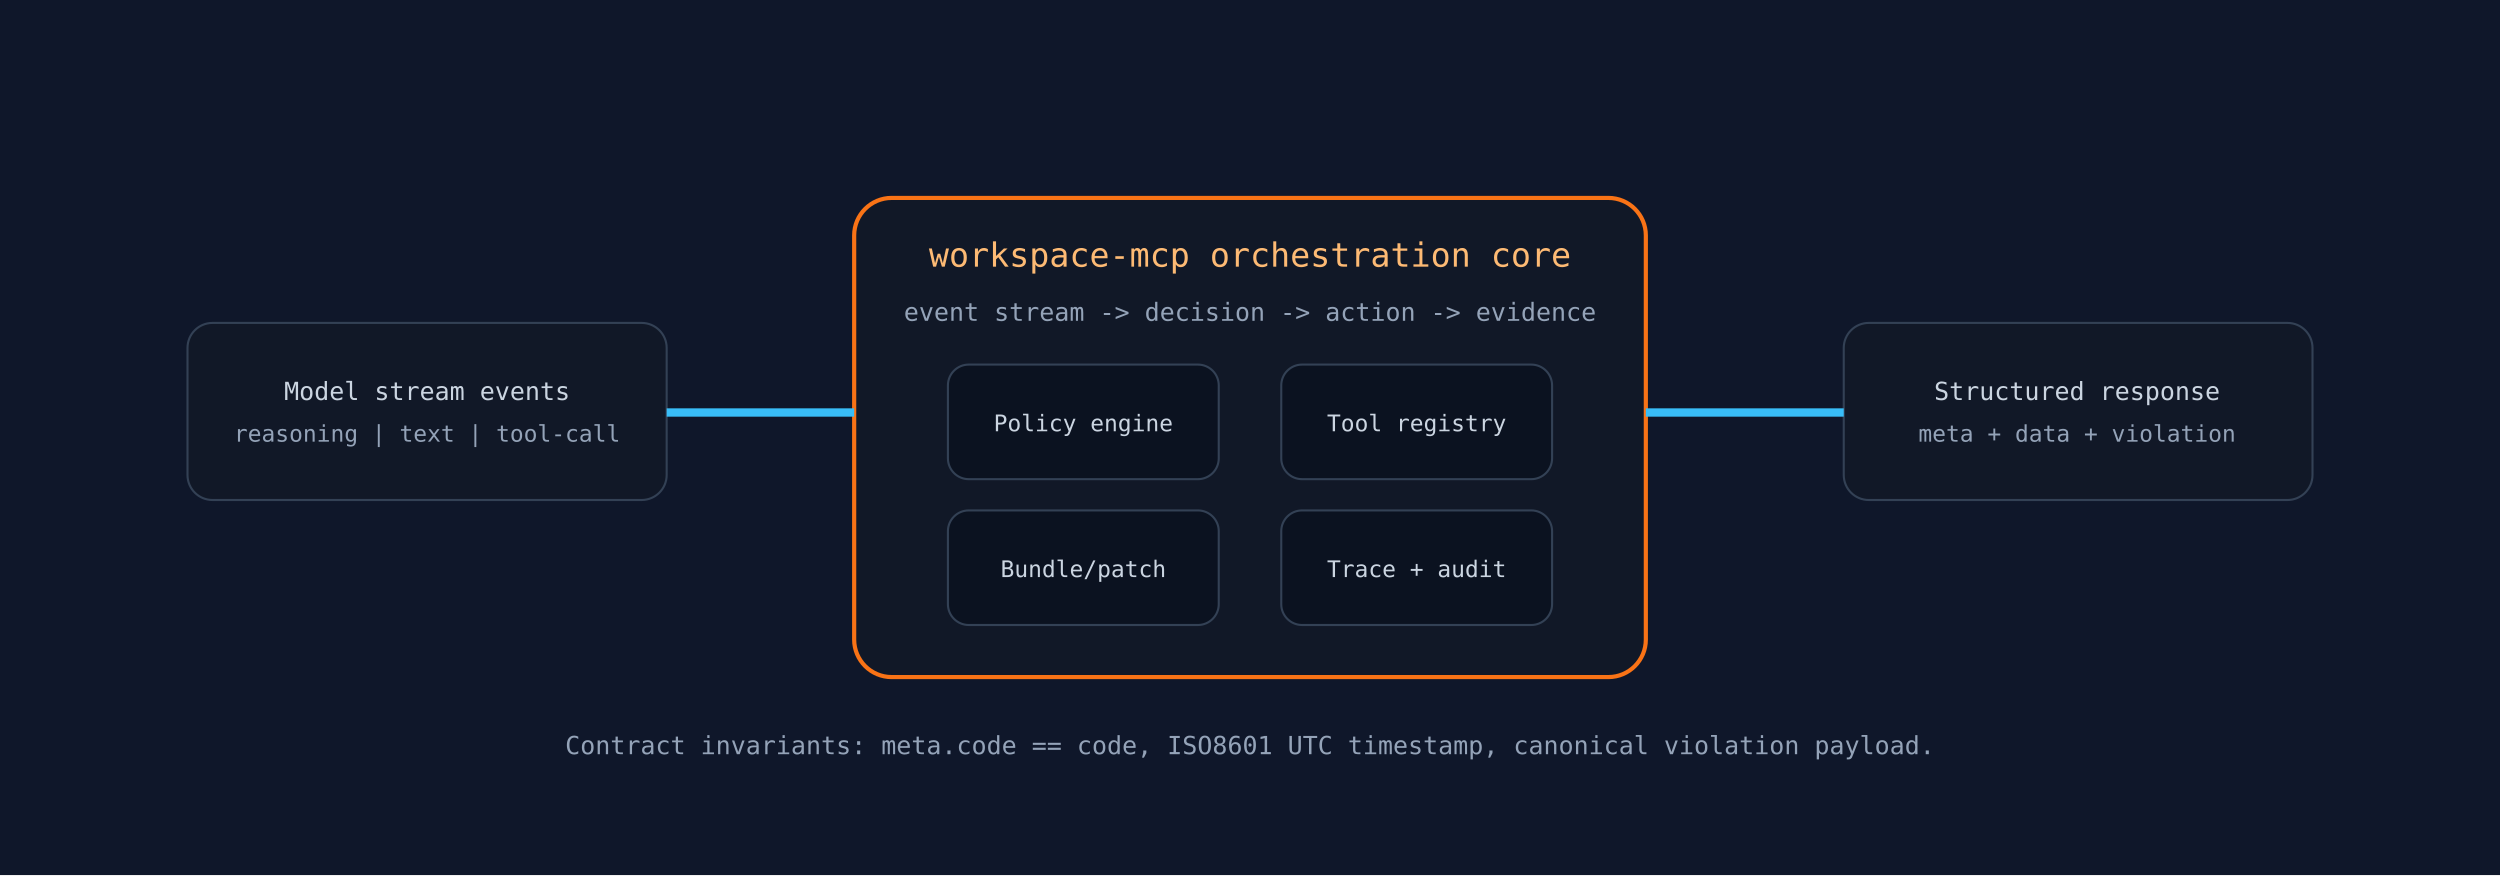
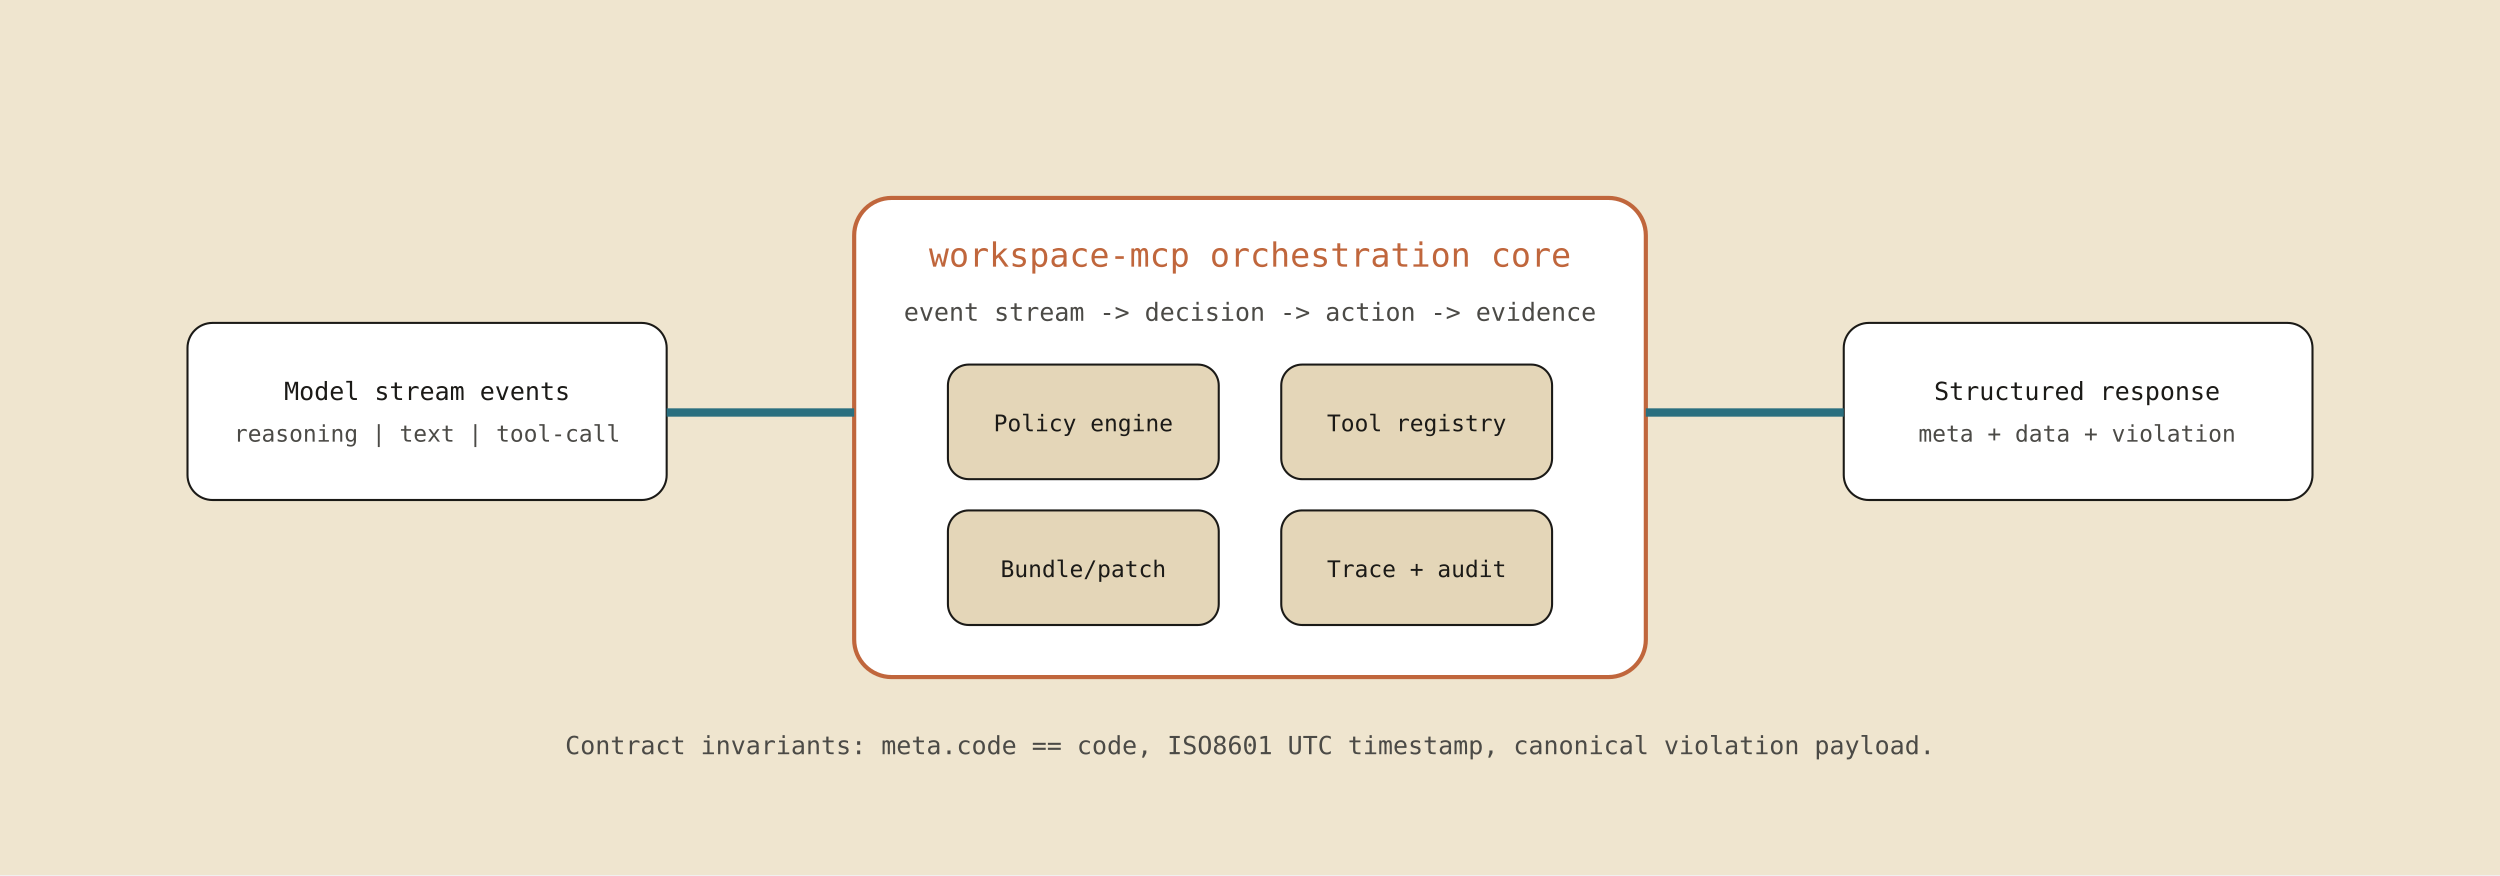
<svg xmlns="http://www.w3.org/2000/svg" viewBox="0 0 1200 420" role="img" aria-labelledby="title desc">
-   <rect width="1200" height="420" fill="#0f172a" />
-   <rect x="410" y="95" width="380" height="230" rx="18" fill="#111827" stroke="#f97316" stroke-width="2" />
-   <text x="600" y="128" fill="#fdba74" font-size="16" text-anchor="middle" font-family="ui-monospace, SFMono-Regular, Menlo, monospace">workspace-mcp orchestration core</text>
-   <text x="600" y="154" fill="#94a3b8" font-size="12" text-anchor="middle" font-family="ui-monospace, SFMono-Regular, Menlo, monospace">event stream -&gt; decision -&gt; action -&gt; evidence</text>
-   <rect x="455" y="175" width="130" height="55" rx="10" fill="#0b1220" stroke="#334155" />
-   <rect x="615" y="175" width="130" height="55" rx="10" fill="#0b1220" stroke="#334155" />
-   <rect x="455" y="245" width="130" height="55" rx="10" fill="#0b1220" stroke="#334155" />
-   <rect x="615" y="245" width="130" height="55" rx="10" fill="#0b1220" stroke="#334155" />
-   <text x="520" y="207" fill="#cbd5e1" font-size="11" text-anchor="middle" font-family="ui-monospace, SFMono-Regular, Menlo, monospace">Policy engine</text>
-   <text x="680" y="207" fill="#cbd5e1" font-size="11" text-anchor="middle" font-family="ui-monospace, SFMono-Regular, Menlo, monospace">Tool registry</text>
-   <text x="520" y="277" fill="#cbd5e1" font-size="11" text-anchor="middle" font-family="ui-monospace, SFMono-Regular, Menlo, monospace">Bundle/patch</text>
-   <text x="680" y="277" fill="#cbd5e1" font-size="11" text-anchor="middle" font-family="ui-monospace, SFMono-Regular, Menlo, monospace">Trace + audit</text>
-   <rect x="90" y="155" width="230" height="85" rx="12" fill="#111827" stroke="#334155" />
-   <text x="205" y="192" fill="#cbd5e1" font-size="12" text-anchor="middle" font-family="ui-monospace, SFMono-Regular, Menlo, monospace">Model stream events</text>
-   <text x="205" y="212" fill="#94a3b8" font-size="11" text-anchor="middle" font-family="ui-monospace, SFMono-Regular, Menlo, monospace">reasoning | text | tool-call</text>
-   <rect x="885" y="155" width="225" height="85" rx="12" fill="#111827" stroke="#334155" />
-   <text x="997" y="192" fill="#cbd5e1" font-size="12" text-anchor="middle" font-family="ui-monospace, SFMono-Regular, Menlo, monospace">Structured response</text>
-   <text x="997" y="212" fill="#94a3b8" font-size="11" text-anchor="middle" font-family="ui-monospace, SFMono-Regular, Menlo, monospace">meta + data + violation</text>
-   <path d="M320 198 L410 198" stroke="#38bdf8" stroke-width="4" />
-   <path d="M790 198 L885 198" stroke="#38bdf8" stroke-width="4" />
-   <text x="600" y="362" fill="#94a3b8" font-size="12" text-anchor="middle" font-family="ui-monospace, SFMono-Regular, Menlo, monospace">Contract invariants: meta.code == code, ISO8601 UTC timestamp, canonical violation payload.</text>
+   <rect width="1200" height="420" fill="#efe5cf" />
+   <rect x="410" y="95" width="380" height="230" rx="18" fill="#ffffff" stroke="#c0663c" stroke-width="2" />
+   <text x="600" y="128" fill="#c0663c" font-size="16" text-anchor="middle" font-family="ui-monospace, SFMono-Regular, Menlo, monospace">workspace-mcp orchestration core</text>
+   <text x="600" y="154" fill="#4b4a46" font-size="12" text-anchor="middle" font-family="ui-monospace, SFMono-Regular, Menlo, monospace">event stream -&gt; decision -&gt; action -&gt; evidence</text>
+   <rect x="455" y="175" width="130" height="55" rx="10" fill="#e4d6b8" stroke="#1b1a17" />
+   <rect x="615" y="175" width="130" height="55" rx="10" fill="#e4d6b8" stroke="#1b1a17" />
+   <rect x="455" y="245" width="130" height="55" rx="10" fill="#e4d6b8" stroke="#1b1a17" />
+   <rect x="615" y="245" width="130" height="55" rx="10" fill="#e4d6b8" stroke="#1b1a17" />
+   <text x="520" y="207" fill="#1b1a17" font-size="11" text-anchor="middle" font-family="ui-monospace, SFMono-Regular, Menlo, monospace">Policy engine</text>
+   <text x="680" y="207" fill="#1b1a17" font-size="11" text-anchor="middle" font-family="ui-monospace, SFMono-Regular, Menlo, monospace">Tool registry</text>
+   <text x="520" y="277" fill="#1b1a17" font-size="11" text-anchor="middle" font-family="ui-monospace, SFMono-Regular, Menlo, monospace">Bundle/patch</text>
+   <text x="680" y="277" fill="#1b1a17" font-size="11" text-anchor="middle" font-family="ui-monospace, SFMono-Regular, Menlo, monospace">Trace + audit</text>
+   <rect x="90" y="155" width="230" height="85" rx="12" fill="#ffffff" stroke="#1b1a17" />
+   <text x="205" y="192" fill="#1b1a17" font-size="12" text-anchor="middle" font-family="ui-monospace, SFMono-Regular, Menlo, monospace">Model stream events</text>
+   <text x="205" y="212" fill="#4b4a46" font-size="11" text-anchor="middle" font-family="ui-monospace, SFMono-Regular, Menlo, monospace">reasoning | text | tool-call</text>
+   <rect x="885" y="155" width="225" height="85" rx="12" fill="#ffffff" stroke="#1b1a17" />
+   <text x="997" y="192" fill="#1b1a17" font-size="12" text-anchor="middle" font-family="ui-monospace, SFMono-Regular, Menlo, monospace">Structured response</text>
+   <text x="997" y="212" fill="#4b4a46" font-size="11" text-anchor="middle" font-family="ui-monospace, SFMono-Regular, Menlo, monospace">meta + data + violation</text>
+   <path d="M320 198 L410 198" stroke="#2a6f7f" stroke-width="4" />
+   <path d="M790 198 L885 198" stroke="#2a6f7f" stroke-width="4" />
+   <text x="600" y="362" fill="#4b4a46" font-size="12" text-anchor="middle" font-family="ui-monospace, SFMono-Regular, Menlo, monospace">Contract invariants: meta.code == code, ISO8601 UTC timestamp, canonical violation payload.</text>
</svg>
